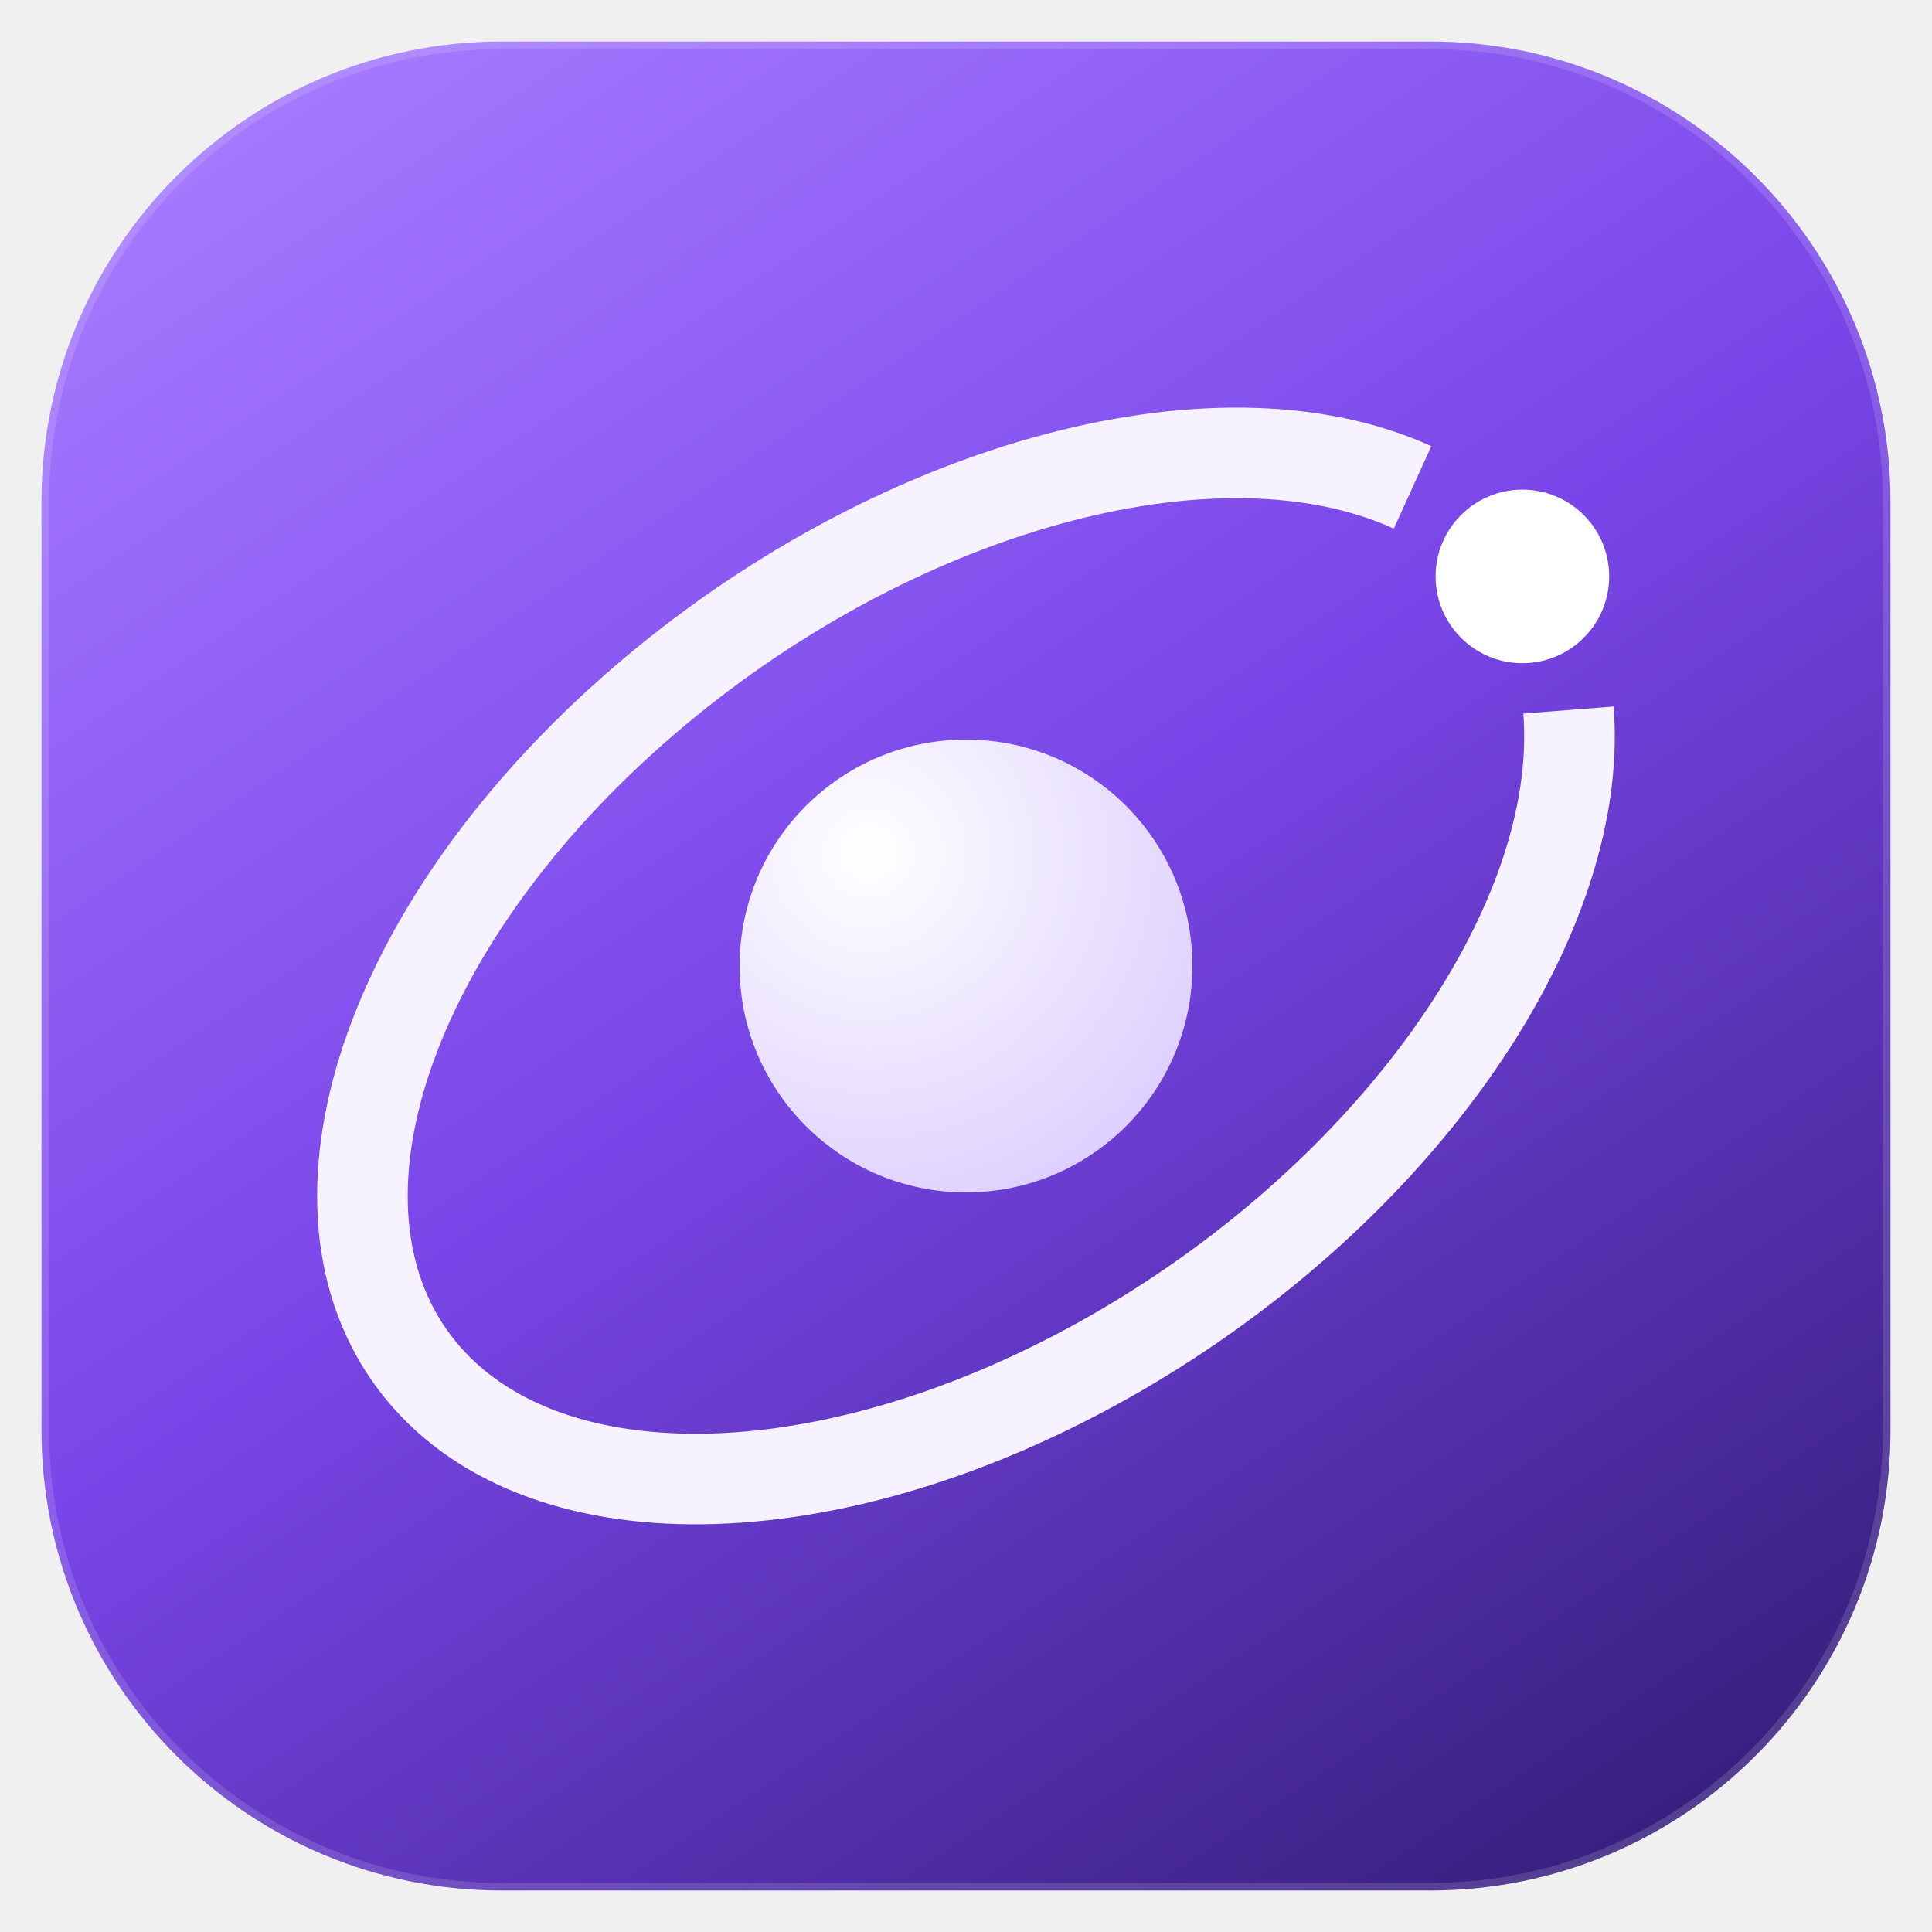
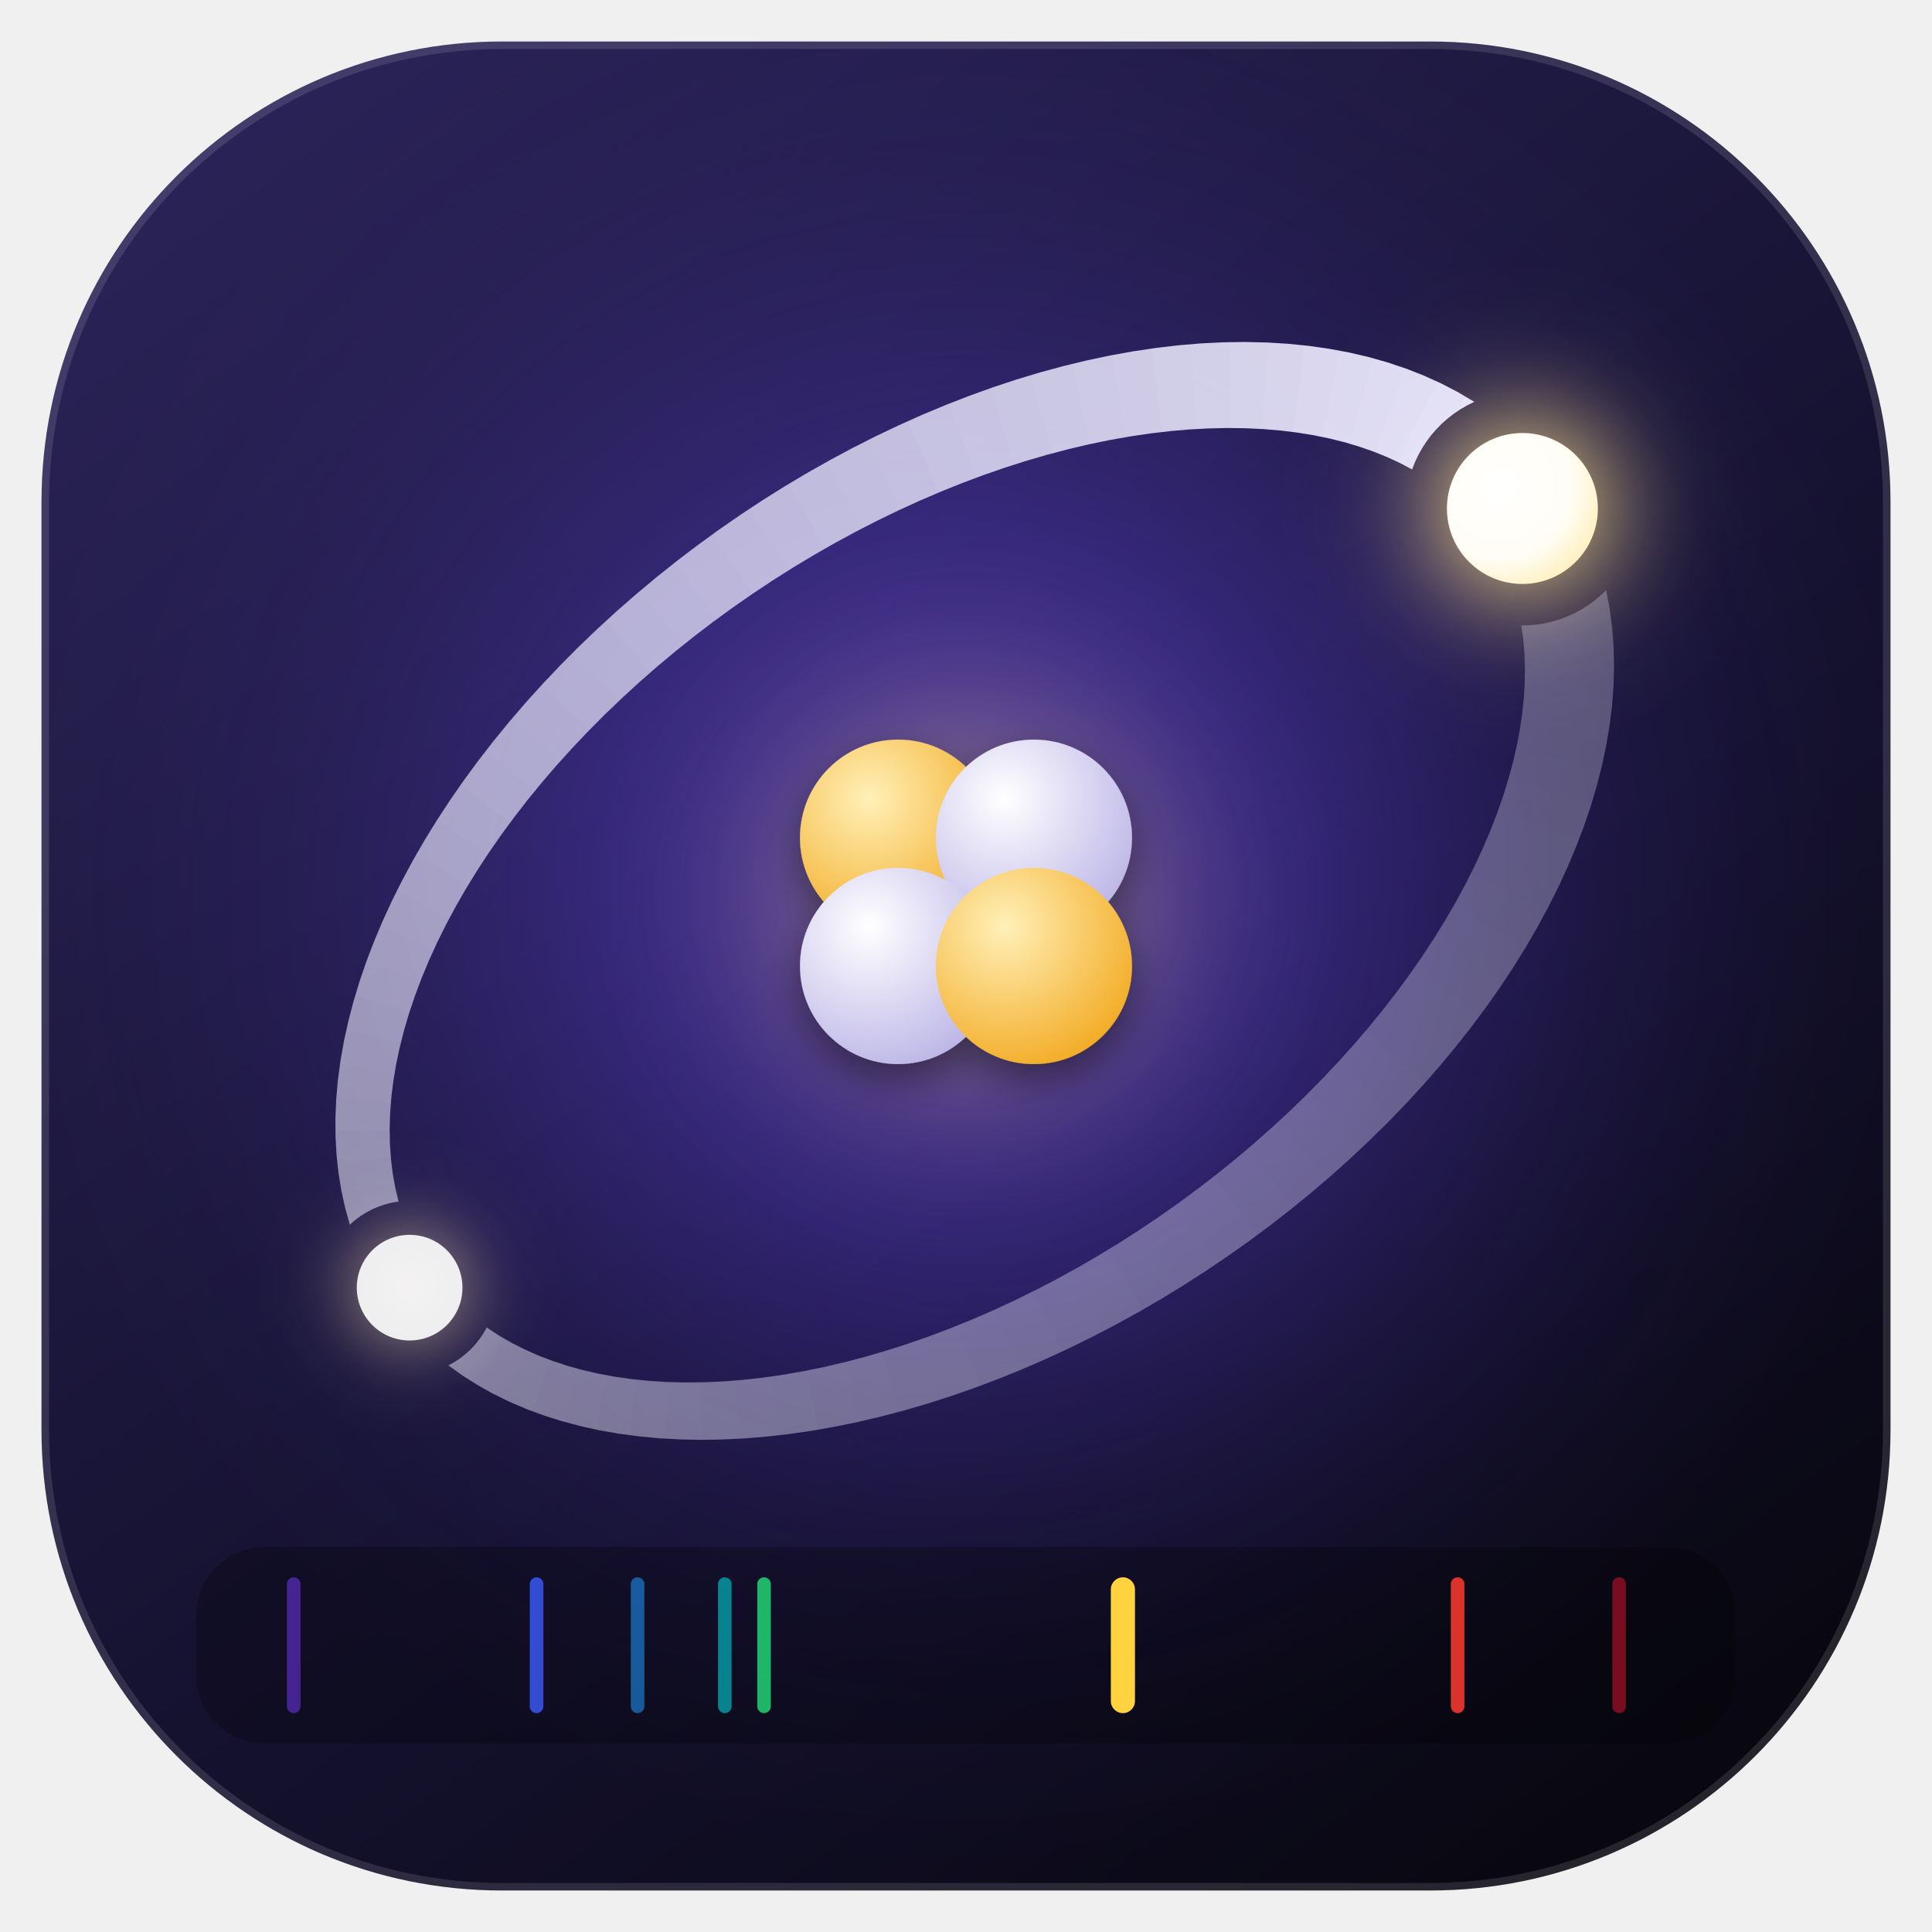
<svg xmlns="http://www.w3.org/2000/svg" width="256" height="256" viewBox="0 0 256 256" fill="none">
  <defs>
-     <linearGradient id="violet" x1="48" y1="8" x2="208" y2="248" gradientUnits="userSpaceOnUse">
-       <stop stop-color="#A478FF" />
-       <stop offset="0.48" stop-color="#7945E8" />
-       <stop offset="1" stop-color="#392080" />
+     <clipPath id="clip">
+       <rect x="5.5" y="5.5" width="245" height="245" rx="61" />
+     </clipPath>
+     <linearGradient id="background" x1="40" y1="6" x2="216" y2="250" gradientUnits="userSpaceOnUse">
+       <stop stop-color="#2A2357" />
+       <stop offset=".6" stop-color="#14112E" />
+       <stop offset="1" stop-color="#08070F" />
    </linearGradient>
-     <radialGradient id="core" cx="0" cy="0" r="1" gradientTransform="translate(115 113) rotate(45) scale(62)" gradientUnits="userSpaceOnUse">
+     <radialGradient id="glow" cx="0" cy="0" r="1" gradientUnits="userSpaceOnUse" gradientTransform="translate(128.000 118.000) scale(130)">
+       <stop offset="0" stop-color="#6E4BFF" stop-opacity="0.5" />
+       <stop offset="0.062" stop-color="#6E4BFF" stop-opacity="0.493" />
+       <stop offset="0.125" stop-color="#6E4BFF" stop-opacity="0.474" />
+       <stop offset="0.188" stop-color="#6E4BFF" stop-opacity="0.443" />
+       <stop offset="0.25" stop-color="#6E4BFF" stop-opacity="0.403" />
+       <stop offset="0.312" stop-color="#6E4BFF" stop-opacity="0.357" />
+       <stop offset="0.375" stop-color="#6E4BFF" stop-opacity="0.307" />
+       <stop offset="0.438" stop-color="#6E4BFF" stop-opacity="0.257" />
+       <stop offset="0.5" stop-color="#6E4BFF" stop-opacity="0.208" />
+       <stop offset="0.562" stop-color="#6E4BFF" stop-opacity="0.163" />
+       <stop offset="0.625" stop-color="#6E4BFF" stop-opacity="0.124" />
+       <stop offset="0.688" stop-color="#6E4BFF" stop-opacity="0.09" />
+       <stop offset="0.75" stop-color="#6E4BFF" stop-opacity="0.062" />
+       <stop offset="0.812" stop-color="#6E4BFF" stop-opacity="0.04" />
+       <stop offset="0.875" stop-color="#6E4BFF" stop-opacity="0.022" />
+       <stop offset="0.938" stop-color="#6E4BFF" stop-opacity="0.009" />
+       <stop offset="1" stop-color="#6E4BFF" stop-opacity="0" />
+     </radialGradient>
+     <radialGradient id="halo" cx="0" cy="0" r="1" gradientUnits="userSpaceOnUse" gradientTransform="translate(128.000 119.000) scale(50)">
+       <stop offset="0" stop-color="#FFD978" stop-opacity="0.42" />
+       <stop offset="0.062" stop-color="#FFD978" stop-opacity="0.413" />
+       <stop offset="0.125" stop-color="#FFD978" stop-opacity="0.394" />
+       <stop offset="0.188" stop-color="#FFD978" stop-opacity="0.364" />
+       <stop offset="0.25" stop-color="#FFD978" stop-opacity="0.325" />
+       <stop offset="0.312" stop-color="#FFD978" stop-opacity="0.282" />
+       <stop offset="0.375" stop-color="#FFD978" stop-opacity="0.236" />
+       <stop offset="0.438" stop-color="#FFD978" stop-opacity="0.191" />
+       <stop offset="0.5" stop-color="#FFD978" stop-opacity="0.15" />
+       <stop offset="0.562" stop-color="#FFD978" stop-opacity="0.113" />
+       <stop offset="0.625" stop-color="#FFD978" stop-opacity="0.082" />
+       <stop offset="0.688" stop-color="#FFD978" stop-opacity="0.057" />
+       <stop offset="0.75" stop-color="#FFD978" stop-opacity="0.037" />
+       <stop offset="0.812" stop-color="#FFD978" stop-opacity="0.023" />
+       <stop offset="0.875" stop-color="#FFD978" stop-opacity="0.012" />
+       <stop offset="0.938" stop-color="#FFD978" stop-opacity="0.005" />
+       <stop offset="1" stop-color="#FFD978" stop-opacity="0" />
+     </radialGradient>
+     <radialGradient id="bloom" cx="0" cy="0" r="1" gradientUnits="userSpaceOnUse" gradientTransform="translate(201.724 67.378) scale(34)">
+       <stop offset="0" stop-color="#FFE38A" stop-opacity="0.75" />
+       <stop offset="0.062" stop-color="#FFE38A" stop-opacity="0.732" />
+       <stop offset="0.125" stop-color="#FFE38A" stop-opacity="0.68" />
+       <stop offset="0.188" stop-color="#FFE38A" stop-opacity="0.602" />
+       <stop offset="0.25" stop-color="#FFE38A" stop-opacity="0.507" />
+       <stop offset="0.312" stop-color="#FFE38A" stop-opacity="0.407" />
+       <stop offset="0.375" stop-color="#FFE38A" stop-opacity="0.311" />
+       <stop offset="0.438" stop-color="#FFE38A" stop-opacity="0.226" />
+       <stop offset="0.5" stop-color="#FFE38A" stop-opacity="0.156" />
+       <stop offset="0.562" stop-color="#FFE38A" stop-opacity="0.103" />
+       <stop offset="0.625" stop-color="#FFE38A" stop-opacity="0.064" />
+       <stop offset="0.688" stop-color="#FFE38A" stop-opacity="0.038" />
+       <stop offset="0.75" stop-color="#FFE38A" stop-opacity="0.021" />
+       <stop offset="0.812" stop-color="#FFE38A" stop-opacity="0.011" />
+       <stop offset="0.875" stop-color="#FFE38A" stop-opacity="0.005" />
+       <stop offset="0.938" stop-color="#FFE38A" stop-opacity="0.002" />
+       <stop offset="1" stop-color="#FFE38A" stop-opacity="0" />
+     </radialGradient>
+     <radialGradient id="second-bloom" cx="0" cy="0" r="1" gradientUnits="userSpaceOnUse" gradientTransform="translate(54.276 170.622) scale(22)">
+       <stop offset="0" stop-color="#FFE9B0" stop-opacity="0.45" />
+       <stop offset="0.062" stop-color="#FFE9B0" stop-opacity="0.439" />
+       <stop offset="0.125" stop-color="#FFE9B0" stop-opacity="0.408" />
+       <stop offset="0.188" stop-color="#FFE9B0" stop-opacity="0.361" />
+       <stop offset="0.25" stop-color="#FFE9B0" stop-opacity="0.304" />
+       <stop offset="0.312" stop-color="#FFE9B0" stop-opacity="0.244" />
+       <stop offset="0.375" stop-color="#FFE9B0" stop-opacity="0.186" />
+       <stop offset="0.438" stop-color="#FFE9B0" stop-opacity="0.135" />
+       <stop offset="0.5" stop-color="#FFE9B0" stop-opacity="0.094" />
+       <stop offset="0.562" stop-color="#FFE9B0" stop-opacity="0.061" />
+       <stop offset="0.625" stop-color="#FFE9B0" stop-opacity="0.038" />
+       <stop offset="0.688" stop-color="#FFE9B0" stop-opacity="0.023" />
+       <stop offset="0.75" stop-color="#FFE9B0" stop-opacity="0.013" />
+       <stop offset="0.812" stop-color="#FFE9B0" stop-opacity="0.006" />
+       <stop offset="0.875" stop-color="#FFE9B0" stop-opacity="0.003" />
+       <stop offset="0.938" stop-color="#FFE9B0" stop-opacity="0.001" />
+       <stop offset="1" stop-color="#FFE9B0" stop-opacity="0" />
+     </radialGradient>
+     <mask id="trail" maskUnits="userSpaceOnUse" x="0" y="0" width="256" height="256">
+       <path d="M201.724 67.378 A90 54 -35 0 1 204.557 72.285" stroke="rgb(71,71,71)" stroke-width="18" />
+       <path d="M203.592 70.382 A90 54 -35 0 1 205.904 75.615" stroke="rgb(72,72,72)" stroke-width="18" />
+       <path d="M205.136 73.593 A90 54 -35 0 1 206.917 79.131" stroke="rgb(72,72,72)" stroke-width="18" />
+       <path d="M206.350 77.000 A90 54 -35 0 1 207.592 82.817" stroke="rgb(72,72,72)" stroke-width="18" />
+       <path d="M207.228 80.586 A90 54 -35 0 1 207.927 86.659" stroke="rgb(73,73,73)" stroke-width="18" />
+       <path d="M207.767 84.336 A90 54 -35 0 1 207.919 90.639" stroke="rgb(73,73,73)" stroke-width="18" />
+       <path d="M207.965 88.235 A90 54 -35 0 1 207.569 94.741" stroke="rgb(74,74,74)" stroke-width="18" />
+       <path d="M207.820 92.266 A90 54 -35 0 1 206.878 98.946" stroke="rgb(75,75,75)" stroke-width="18" />
+       <path d="M207.333 96.411 A90 54 -35 0 1 205.849 103.237" stroke="rgb(75,75,75)" stroke-width="18" />
+       <path d="M206.507 100.653 A90 54 -35 0 1 204.487 107.596" stroke="rgb(76,76,76)" stroke-width="18" />
+       <path d="M205.344 104.974 A90 54 -35 0 1 202.798 112.004" stroke="rgb(77,77,77)" stroke-width="18" />
+       <path d="M203.850 109.354 A90 54 -35 0 1 200.788 116.441" stroke="rgb(78,78,78)" stroke-width="18" />
+       <path d="M202.032 113.776 A90 54 -35 0 1 198.466 120.890" stroke="rgb(78,78,78)" stroke-width="18" />
+       <path d="M199.896 118.220 A90 54 -35 0 1 195.843 125.330" stroke="rgb(79,79,79)" stroke-width="18" />
+       <path d="M197.453 122.668 A90 54 -35 0 1 192.929 129.744" stroke="rgb(80,80,80)" stroke-width="18" />
+       <path d="M194.712 127.100 A90 54 -35 0 1 189.738 134.111" stroke="rgb(81,81,81)" stroke-width="18" />
+       <path d="M191.685 131.497 A90 54 -35 0 1 186.281 138.413" stroke="rgb(82,82,82)" stroke-width="18" />
+       <path d="M188.386 135.841 A90 54 -35 0 1 182.576 142.633" stroke="rgb(83,83,83)" stroke-width="18" />
+       <path d="M184.828 140.112 A90 54 -35 0 1 178.636 146.751" stroke="rgb(85,85,85)" stroke-width="18" />
+       <path d="M181.027 144.293 A90 54 -35 0 1 174.480 150.751" stroke="rgb(86,86,86)" stroke-width="18" />
+       <path d="M176.999 148.366 A90 54 -35 0 1 170.125 154.614" stroke="rgb(87,87,87)" stroke-width="18" />
+       <path d="M172.761 152.313 A90 54 -35 0 1 165.589 158.325" stroke="rgb(88,88,88)" stroke-width="18" />
+       <path d="M168.331 156.118 A90 54 -35 0 1 160.892 161.868" stroke="rgb(89,89,89)" stroke-width="18" />
+       <path d="M163.729 159.763 A90 54 -35 0 1 156.055 165.227" stroke="rgb(91,91,91)" stroke-width="18" />
+       <path d="M158.973 163.234 A90 54 -35 0 1 151.097 168.388" stroke="rgb(92,92,92)" stroke-width="18" />
+       <path d="M154.085 166.516 A90 54 -35 0 1 146.041 171.337" stroke="rgb(93,93,93)" stroke-width="18" />
+       <path d="M149.085 169.594 A90 54 -35 0 1 140.907 174.063" stroke="rgb(95,95,95)" stroke-width="18" />
+       <path d="M143.995 172.455 A90 54 -35 0 1 135.718 176.553" stroke="rgb(96,96,96)" stroke-width="18" />
+       <path d="M138.837 175.088 A90 54 -35 0 1 130.496 178.796" stroke="rgb(98,98,98)" stroke-width="18" />
+       <path d="M133.632 177.480 A90 54 -35 0 1 125.263 180.783" stroke="rgb(99,99,99)" stroke-width="18" />
+       <path d="M128.403 179.622 A90 54 -35 0 1 120.042 182.506" stroke="rgb(101,101,101)" stroke-width="18" />
+       <path d="M123.172 181.504 A90 54 -35 0 1 114.855 183.956" stroke="rgb(102,102,102)" stroke-width="18" />
+       <path d="M117.962 183.119 A90 54 -35 0 1 109.724 185.129" stroke="rgb(104,104,104)" stroke-width="18" />
+       <path d="M112.795 184.459 A90 54 -35 0 1 104.672 186.018" stroke="rgb(105,105,105)" stroke-width="18" />
+       <path d="M107.692 185.519 A90 54 -35 0 1 99.719 186.621" stroke="rgb(107,107,107)" stroke-width="18" />
+       <path d="M102.677 186.294 A90 54 -35 0 1 94.888 186.933" stroke="rgb(109,109,109)" stroke-width="18" />
+       <path d="M97.771 186.780 A90 54 -35 0 1 90.198 186.955" stroke="rgb(110,110,110)" stroke-width="18" />
+       <path d="M92.994 186.977 A90 54 -35 0 1 85.670 186.686" stroke="rgb(112,112,112)" stroke-width="18" />
+       <path d="M88.366 186.882 A90 54 -35 0 1 81.324 186.127" stroke="rgb(114,114,114)" stroke-width="18" />
+       <path d="M83.909 186.497 A90 54 -35 0 1 77.177 185.281" stroke="rgb(116,116,116)" stroke-width="18" />
+       <path d="M79.640 185.823 A90 54 -35 0 1 73.248 184.151" stroke="rgb(118,118,118)" stroke-width="18" />
+       <path d="M75.578 184.863 A90 54 -35 0 1 69.553 182.741" stroke="rgb(119,119,119)" stroke-width="18" />
+       <path d="M71.741 183.620 A90 54 -35 0 1 66.109 181.059" stroke="rgb(121,121,121)" stroke-width="18" />
+       <path d="M68.145 182.101 A90 54 -35 0 1 62.930 179.111" stroke="rgb(123,123,123)" stroke-width="18" />
+       <path d="M64.805 180.312 A90 54 -35 0 1 60.029 176.906" stroke="rgb(125,125,125)" stroke-width="18" />
+       <path d="M61.735 178.260 A90 54 -35 0 1 57.420 174.453" stroke="rgb(127,127,127)" stroke-width="18" />
+       <path d="M58.950 175.954 A90 54 -35 0 1 55.112 171.762" stroke="rgb(129,129,129)" stroke-width="18" />
+       <path d="M56.460 173.404 A90 54 -35 0 1 53.117 168.845" stroke="rgb(131,131,131)" stroke-width="18" />
+       <path d="M54.276 170.622 A90 54 -35 0 1 51.443 165.715" stroke="rgb(133,133,133)" stroke-width="18" />
+       <path d="M52.408 167.618 A90 54 -35 0 1 50.096 162.385" stroke="rgb(135,135,135)" stroke-width="18" />
+       <path d="M50.864 164.407 A90 54 -35 0 1 49.083 158.869" stroke="rgb(137,137,137)" stroke-width="18" />
+       <path d="M49.650 161.000 A90 54 -35 0 1 48.408 155.183" stroke="rgb(139,139,139)" stroke-width="18" />
+       <path d="M48.772 157.414 A90 54 -35 0 1 48.073 151.341" stroke="rgb(141,141,141)" stroke-width="18" />
+       <path d="M48.233 153.664 A90 54 -35 0 1 48.081 147.361" stroke="rgb(143,143,143)" stroke-width="18" />
+       <path d="M48.035 149.765 A90 54 -35 0 1 48.431 143.259" stroke="rgb(146,146,146)" stroke-width="18" />
+       <path d="M48.180 145.734 A90 54 -35 0 1 49.122 139.054" stroke="rgb(148,148,148)" stroke-width="18" />
+       <path d="M48.667 141.589 A90 54 -35 0 1 50.151 134.763" stroke="rgb(150,150,150)" stroke-width="18" />
+       <path d="M49.493 137.347 A90 54 -35 0 1 51.513 130.404" stroke="rgb(152,152,152)" stroke-width="18" />
+       <path d="M50.656 133.026 A90 54 -35 0 1 53.202 125.996" stroke="rgb(155,155,155)" stroke-width="18" />
+       <path d="M52.150 128.646 A90 54 -35 0 1 55.212 121.559" stroke="rgb(157,157,157)" stroke-width="18" />
+       <path d="M53.968 124.224 A90 54 -35 0 1 57.534 117.110" stroke="rgb(159,159,159)" stroke-width="18" />
+       <path d="M56.104 119.780 A90 54 -35 0 1 60.157 112.670" stroke="rgb(161,161,161)" stroke-width="18" />
+       <path d="M58.547 115.332 A90 54 -35 0 1 63.071 108.256" stroke="rgb(164,164,164)" stroke-width="18" />
+       <path d="M61.288 110.900 A90 54 -35 0 1 66.262 103.889" stroke="rgb(166,166,166)" stroke-width="18" />
+       <path d="M64.315 106.503 A90 54 -35 0 1 69.719 99.587" stroke="rgb(169,169,169)" stroke-width="18" />
+       <path d="M67.614 102.159 A90 54 -35 0 1 73.424 95.367" stroke="rgb(171,171,171)" stroke-width="18" />
+       <path d="M71.172 97.888 A90 54 -35 0 1 77.364 91.249" stroke="rgb(173,173,173)" stroke-width="18" />
+       <path d="M74.973 93.707 A90 54 -35 0 1 81.520 87.249" stroke="rgb(176,176,176)" stroke-width="18" />
+       <path d="M79.001 89.634 A90 54 -35 0 1 85.875 83.386" stroke="rgb(178,178,178)" stroke-width="18" />
+       <path d="M83.239 85.687 A90 54 -35 0 1 90.411 79.675" stroke="rgb(181,181,181)" stroke-width="18" />
+       <path d="M87.669 81.882 A90 54 -35 0 1 95.108 76.132" stroke="rgb(183,183,183)" stroke-width="18" />
+       <path d="M92.271 78.237 A90 54 -35 0 1 99.945 72.773" stroke="rgb(186,186,186)" stroke-width="18" />
+       <path d="M97.027 74.766 A90 54 -35 0 1 104.903 69.612" stroke="rgb(189,189,189)" stroke-width="18" />
+       <path d="M101.915 71.484 A90 54 -35 0 1 109.959 66.663" stroke="rgb(191,191,191)" stroke-width="18" />
+       <path d="M106.915 68.406 A90 54 -35 0 1 115.093 63.937" stroke="rgb(194,194,194)" stroke-width="18" />
+       <path d="M112.005 65.545 A90 54 -35 0 1 120.282 61.447" stroke="rgb(196,196,196)" stroke-width="18" />
+       <path d="M117.163 62.912 A90 54 -35 0 1 125.504 59.204" stroke="rgb(199,199,199)" stroke-width="18" />
+       <path d="M122.368 60.520 A90 54 -35 0 1 130.737 57.217" stroke="rgb(202,202,202)" stroke-width="18" />
+       <path d="M127.597 58.378 A90 54 -35 0 1 135.958 55.494" stroke="rgb(204,204,204)" stroke-width="18" />
+       <path d="M132.828 56.496 A90 54 -35 0 1 141.145 54.044" stroke="rgb(207,207,207)" stroke-width="18" />
+       <path d="M138.038 54.881 A90 54 -35 0 1 146.276 52.871" stroke="rgb(210,210,210)" stroke-width="18" />
+       <path d="M143.205 53.541 A90 54 -35 0 1 151.328 51.982" stroke="rgb(213,213,213)" stroke-width="18" />
+       <path d="M148.308 52.481 A90 54 -35 0 1 156.281 51.379" stroke="rgb(215,215,215)" stroke-width="18" />
+       <path d="M153.323 51.706 A90 54 -35 0 1 161.112 51.067" stroke="rgb(218,218,218)" stroke-width="18" />
+       <path d="M158.229 51.220 A90 54 -35 0 1 165.802 51.045" stroke="rgb(221,221,221)" stroke-width="18" />
+       <path d="M163.006 51.023 A90 54 -35 0 1 170.330 51.314" stroke="rgb(224,224,224)" stroke-width="18" />
+       <path d="M167.634 51.118 A90 54 -35 0 1 174.676 51.873" stroke="rgb(227,227,227)" stroke-width="18" />
+       <path d="M172.091 51.503 A90 54 -35 0 1 178.823 52.719" stroke="rgb(230,230,230)" stroke-width="18" />
+       <path d="M176.360 52.177 A90 54 -35 0 1 182.752 53.849" stroke="rgb(233,233,233)" stroke-width="18" />
+       <path d="M180.422 53.137 A90 54 -35 0 1 186.447 55.259" stroke="rgb(236,236,236)" stroke-width="18" />
+       <path d="M184.259 54.380 A90 54 -35 0 1 189.891 56.941" stroke="rgb(238,238,238)" stroke-width="18" />
+       <path d="M187.855 55.899 A90 54 -35 0 1 193.070 58.889" stroke="rgb(241,241,241)" stroke-width="18" />
+       <path d="M191.195 57.688 A90 54 -35 0 1 195.971 61.094" stroke="rgb(244,244,244)" stroke-width="18" />
+       <path d="M194.265 59.740 A90 54 -35 0 1 198.580 63.547" stroke="rgb(247,247,247)" stroke-width="18" />
+       <path d="M197.050 62.046 A90 54 -35 0 1 200.888 66.238" stroke="rgb(250,250,250)" stroke-width="18" />
+       <path d="M199.540 64.596 A90 54 -35 0 1 201.693 67.334" stroke="rgb(253,253,253)" stroke-width="18" />
+     </mask>
+     <radialGradient id="proton" cx="0" cy="0" r="1" gradientUnits="objectBoundingBox" gradientTransform="translate(.35 .3) scale(.8)">
+       <stop stop-color="#FFF0B8" />
+       <stop offset="1" stop-color="#F2A81D" />
+     </radialGradient>
+     <radialGradient id="neutron" cx="0" cy="0" r="1" gradientUnits="objectBoundingBox" gradientTransform="translate(.35 .3) scale(.8)">
      <stop stop-color="#FFFFFF" />
-       <stop offset="1" stop-color="#D6C5FF" />
+       <stop offset="1" stop-color="#B9B2E6" />
+     </radialGradient>
+     <filter id="shadow" x="-20%" y="-20%" width="140%" height="140%">
+       <feDropShadow dx="0" dy="2" stdDeviation="2.5" flood-color="#000" flood-opacity=".45" />
+     </filter>
+     <radialGradient id="electron" cx="0" cy="0" r="1" gradientUnits="userSpaceOnUse" gradientTransform="translate(198.724 64.378) scale(14)">
+       <stop stop-color="#FFFFFF" />
+       <stop offset=".7" stop-color="#FFFDF4" />
+       <stop offset="1" stop-color="#FFF1C4" />
    </radialGradient>
  </defs>
-   <rect x="5.5" y="5.5" width="245" height="245" rx="61" fill="url(#violet)" />
-   <rect x="6" y="6" width="244" height="244" rx="60.5" stroke="#FFFFFF" stroke-opacity="0.14" />
-   <path d="M207.832 94.085 A90 54 -35 1 1 187.174 64.582" stroke="#F7F2FF" stroke-width="12" />
-   <circle cx="128" cy="128" r="30" fill="url(#core)" />
-   <circle cx="201.724" cy="76.378" r="11.5" fill="#FFFFFF" />
+   <g clip-path="url(#clip)">
+     <rect x="5.5" y="5.5" width="245" height="245" rx="61" fill="url(#background)" />
+     <rect x="5.5" y="5.5" width="245" height="245" rx="61" fill="url(#glow)" />
+     <rect x="26" y="205" width="204" height="26" rx="9" fill="#000" fill-opacity=".25" />
+     <rect x="38.02" y="209" width="1.8" height="18" rx="0.9" fill="#7A3CFF" fill-opacity="0.5" />
+     <rect x="70.20" y="209" width="1.8" height="18" rx="0.9" fill="#3D5BFF" fill-opacity="0.8" />
+     <rect x="83.58" y="209" width="1.8" height="18" rx="0.9" fill="#1E9BFF" fill-opacity="0.55" />
+     <rect x="95.14" y="209" width="1.8" height="18" rx="0.9" fill="#00D2D6" fill-opacity="0.6" />
+     <rect x="100.34" y="209" width="1.8" height="18" rx="0.9" fill="#22E07A" fill-opacity="0.8" />
+     <rect x="147.19" y="209" width="3.2" height="18" rx="1.6" fill="#FFD23F" fill-opacity="1.0" />
+     <rect x="192.24" y="209" width="1.8" height="18" rx="0.9" fill="#FF3B30" fill-opacity="0.85" />
+     <rect x="213.64" y="209" width="1.8" height="18" rx="0.9" fill="#C2122A" fill-opacity="0.6" />
+   </g>
+   <rect x="6" y="6" width="244" height="244" rx="60.5" stroke="#FFFFFF" stroke-opacity=".12" />
+   <circle cx="128" cy="119" r="50" fill="url(#halo)" />
+   <circle cx="201.724" cy="67.378" r="34" fill="url(#bloom)" />
+   <circle cx="54.276" cy="170.622" r="22" fill="url(#second-bloom)" />
+   <path d="M212.822 78.199 L213.283 80.637 L213.610 83.119 L213.805 85.642 L213.869 88.199 L213.804 90.787 L213.611 93.402 L213.292 96.041 L212.850 98.698 L212.286 101.372 L211.603 104.059 L210.802 106.756 L209.886 109.460 L208.856 112.168 L207.716 114.876 L206.466 117.581 L205.110 120.282 L203.650 122.974 L202.087 125.654 L200.425 128.320 L198.667 130.968 L196.813 133.595 L194.869 136.198 L192.835 138.775 L190.715 141.321 L188.513 143.834 L186.230 146.311 L183.871 148.749 L181.438 151.144 L178.935 153.494 L176.365 155.796 L173.732 158.046 L171.039 160.242 L168.290 162.382 L165.489 164.462 L162.639 166.479 L159.745 168.432 L156.810 170.317 L153.838 172.133 L150.833 173.876 L147.799 175.544 L144.740 177.136 L141.661 178.649 L138.564 180.081 L135.456 181.430 L132.339 182.694 L129.218 183.872 L126.096 184.962 L122.979 185.963 L119.869 186.873 L116.771 187.690 L113.690 188.414 L110.629 189.044 L107.592 189.578 L104.582 190.015 L101.605 190.356 L98.663 190.598 L95.761 190.742 L92.901 190.787 L90.089 190.732 L87.327 190.577 L84.619 190.323 L81.968 189.967 L79.379 189.512 L76.854 188.955 L74.397 188.298 L72.011 187.541 L69.701 186.683 L67.470 185.726 L65.321 184.670 L63.258 183.515 L61.284 182.263 L59.405 180.915 L59.939 180.631 L60.458 180.319 L60.959 179.981 L61.442 179.616 L61.906 179.227 L62.348 178.813 L62.768 178.377 L63.164 177.920 L63.536 177.442 L63.882 176.946 L64.201 176.432 L64.493 175.901 L66.060 176.931 L67.711 177.888 L69.446 178.771 L71.262 179.579 L73.158 180.309 L75.132 180.961 L77.181 181.531 L79.303 182.019 L81.494 182.424 L83.752 182.744 L86.073 182.978 L88.454 183.125 L90.892 183.184 L93.383 183.156 L95.923 183.039 L98.509 182.834 L101.136 182.539 L103.801 182.157 L106.500 181.686 L109.229 181.128 L111.983 180.482 L114.759 179.750 L117.553 178.933 L120.360 178.031 L123.177 177.047 L125.999 175.980 L128.822 174.833 L131.642 173.608 L134.456 172.305 L137.258 170.927 L140.046 169.476 L142.814 167.953 L145.560 166.362 L148.279 164.703 L150.967 162.981 L153.620 161.196 L156.235 159.353 L158.808 157.453 L161.336 155.499 L163.814 153.494 L166.239 151.441 L168.608 149.343 L170.918 147.203 L173.165 145.025 L175.346 142.811 L177.457 140.565 L179.497 138.291 L181.463 135.991 L183.350 133.670 L185.158 131.331 L186.884 128.978 L188.524 126.613 L190.078 124.242 L191.542 121.868 L192.916 119.494 L194.198 117.124 L195.385 114.763 L196.478 112.414 L197.474 110.081 L198.372 107.768 L199.173 105.479 L199.876 103.217 L200.480 100.987 L200.986 98.792 L201.394 96.636 L201.705 94.521 L201.919 92.452 L202.038 90.431 L202.062 88.460 L201.995 86.544 L201.837 84.682 L201.590 82.878 L202.631 82.852 L203.669 82.756 L204.697 82.590 L205.712 82.356 L206.709 82.054 L207.684 81.686 L208.632 81.254 L209.548 80.758 L210.429 80.202 L211.271 79.589 L212.070 78.920 Z M46.358 162.282 L45.734 160.055 L45.233 157.773 L44.853 155.439 L44.596 153.058 L44.459 150.634 L44.444 148.170 L44.548 145.669 L44.771 143.136 L45.111 140.573 L45.569 137.984 L46.141 135.371 L46.828 132.739 L47.627 130.091 L48.538 127.429 L49.558 124.758 L50.686 122.080 L51.920 119.398 L53.258 116.717 L54.699 114.039 L56.239 111.367 L57.878 108.706 L59.612 106.058 L61.440 103.427 L63.358 100.816 L65.365 98.229 L67.456 95.668 L69.631 93.138 L71.885 90.642 L74.216 88.182 L76.621 85.762 L79.096 83.386 L81.637 81.056 L84.243 78.776 L86.909 76.548 L89.631 74.376 L92.407 72.263 L95.231 70.211 L98.102 68.223 L101.014 66.302 L103.965 64.451 L106.950 62.672 L109.965 60.967 L113.007 59.339 L116.071 57.791 L119.154 56.324 L122.252 54.941 L125.360 53.643 L128.475 52.433 L131.593 51.312 L134.709 50.282 L137.821 49.345 L140.923 48.502 L144.013 47.755 L147.087 47.105 L150.140 46.554 L153.169 46.102 L156.170 45.751 L159.140 45.502 L162.075 45.357 L164.971 45.315 L167.825 45.379 L170.633 45.549 L173.392 45.826 L176.098 46.211 L178.747 46.704 L181.335 47.307 L183.858 48.020 L186.312 48.844 L188.694 49.778 L190.997 50.824 L193.218 51.981 L195.351 53.249 L194.417 53.709 L193.515 54.230 L192.650 54.811 L191.827 55.449 L191.048 56.141 L190.317 56.884 L189.638 57.673 L189.013 58.507 L188.446 59.381 L187.939 60.291 L187.494 61.233 L187.113 62.203 L185.502 61.353 L183.807 60.568 L182.029 59.849 L180.169 59.199 L178.229 58.619 L176.211 58.113 L174.118 57.681 L171.952 57.327 L169.716 57.052 L167.414 56.857 L165.048 56.743 L162.623 56.713 L160.142 56.767 L157.609 56.905 L155.029 57.128 L152.404 57.436 L149.739 57.830 L147.038 58.309 L144.306 58.873 L141.546 59.522 L138.763 60.255 L135.962 61.071 L133.145 61.970 L130.319 62.950 L127.486 64.010 L124.651 65.149 L121.818 66.366 L118.992 67.658 L116.177 69.024 L113.376 70.463 L110.594 71.972 L107.836 73.548 L105.104 75.191 L102.404 76.898 L99.738 78.666 L97.111 80.493 L94.527 82.376 L91.989 84.313 L89.501 86.300 L87.066 88.336 L84.688 90.417 L82.371 92.540 L80.118 94.702 L77.931 96.901 L75.815 99.132 L73.772 101.392 L71.804 103.679 L69.915 105.989 L68.108 108.319 L66.385 110.665 L64.747 113.023 L63.199 115.390 L61.741 117.763 L60.375 120.139 L59.104 122.512 L57.929 124.880 L56.852 127.240 L55.873 129.587 L54.995 131.918 L54.217 134.229 L53.541 136.517 L52.967 138.778 L52.495 141.009 L52.126 143.206 L51.859 145.367 L51.694 147.488 L51.631 149.565 L51.669 151.597 L51.807 153.580 L52.043 155.512 L52.378 157.392 L52.809 159.216 L52.211 159.309 L51.619 159.433 L51.034 159.588 L50.458 159.774 L49.893 159.990 L49.339 160.235 L48.800 160.510 L48.275 160.812 L47.768 161.141 L47.278 161.497 L46.808 161.877 Z" fill="#EDEBFF" mask="url(#trail)" />
+   <g filter="url(#shadow)">
+     <circle cx="119" cy="111" r="13" fill="url(#proton)" />
+     <circle cx="137" cy="111" r="13" fill="url(#neutron)" />
+     <circle cx="119" cy="128" r="13" fill="url(#neutron)" />
+     <circle cx="137" cy="128" r="13" fill="url(#proton)" />
+   </g>
+   <circle cx="201.724" cy="67.378" r="10" fill="url(#electron)" />
+   <circle cx="54.276" cy="170.622" r="7" fill="#FFFFFF" fill-opacity=".9" />
</svg>
